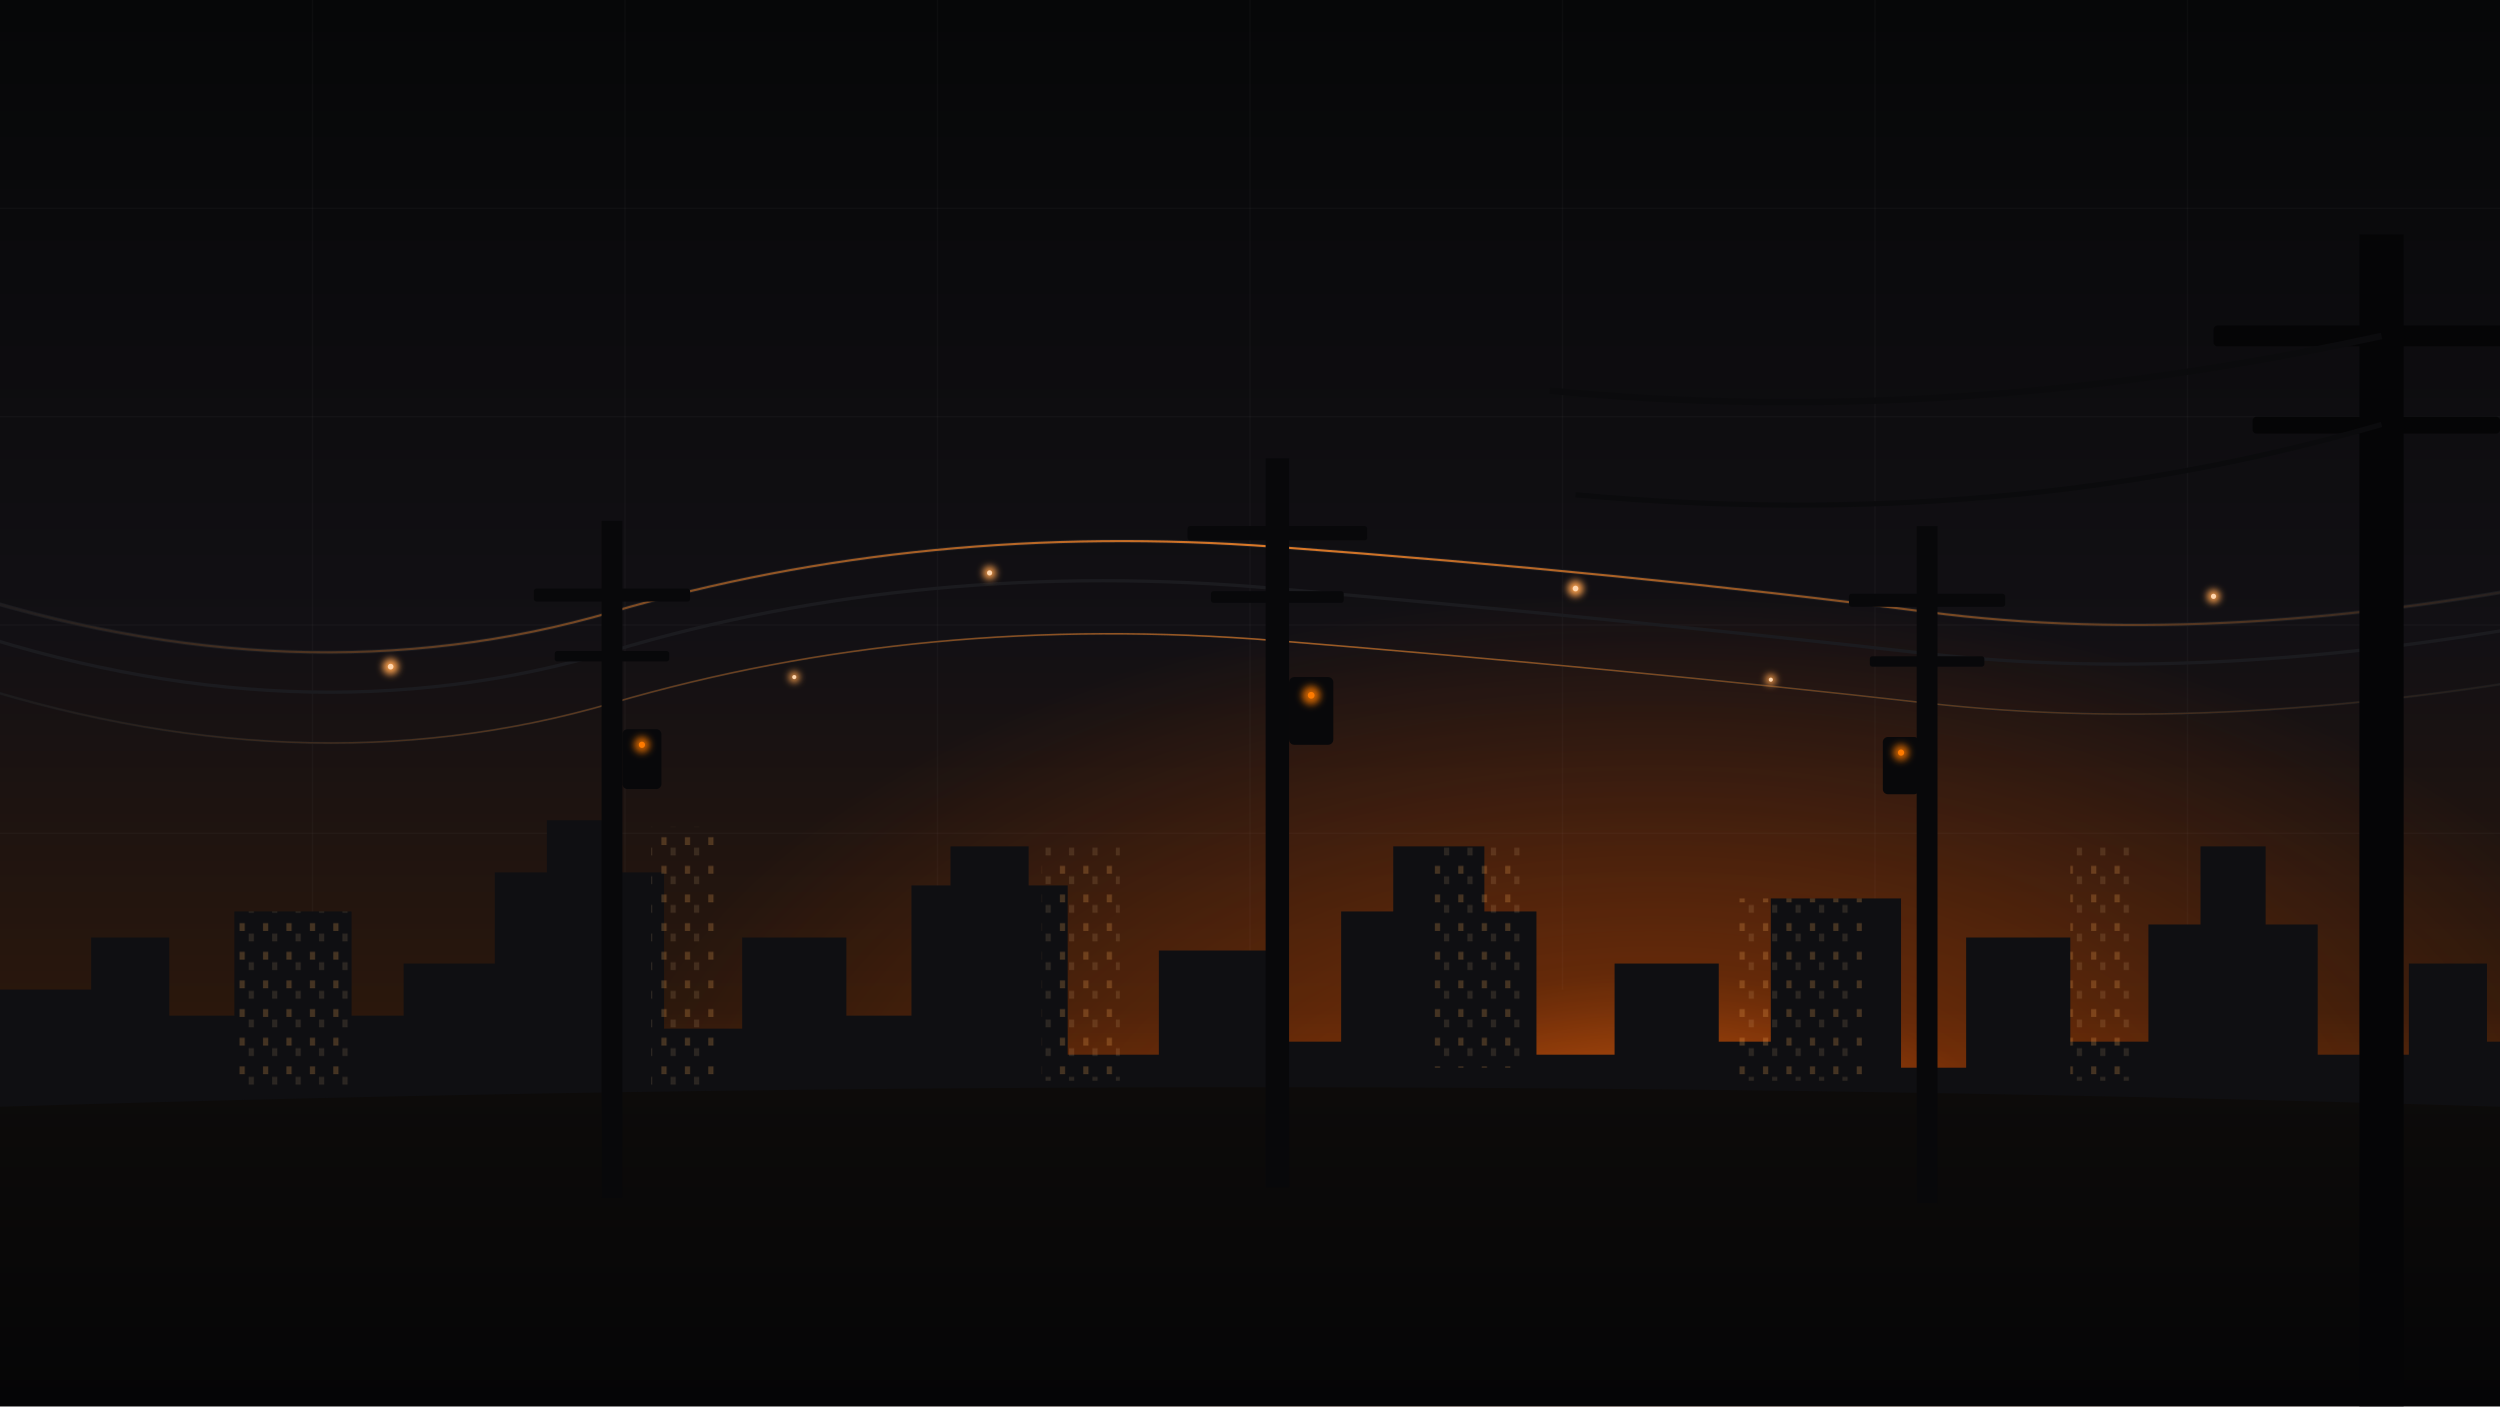
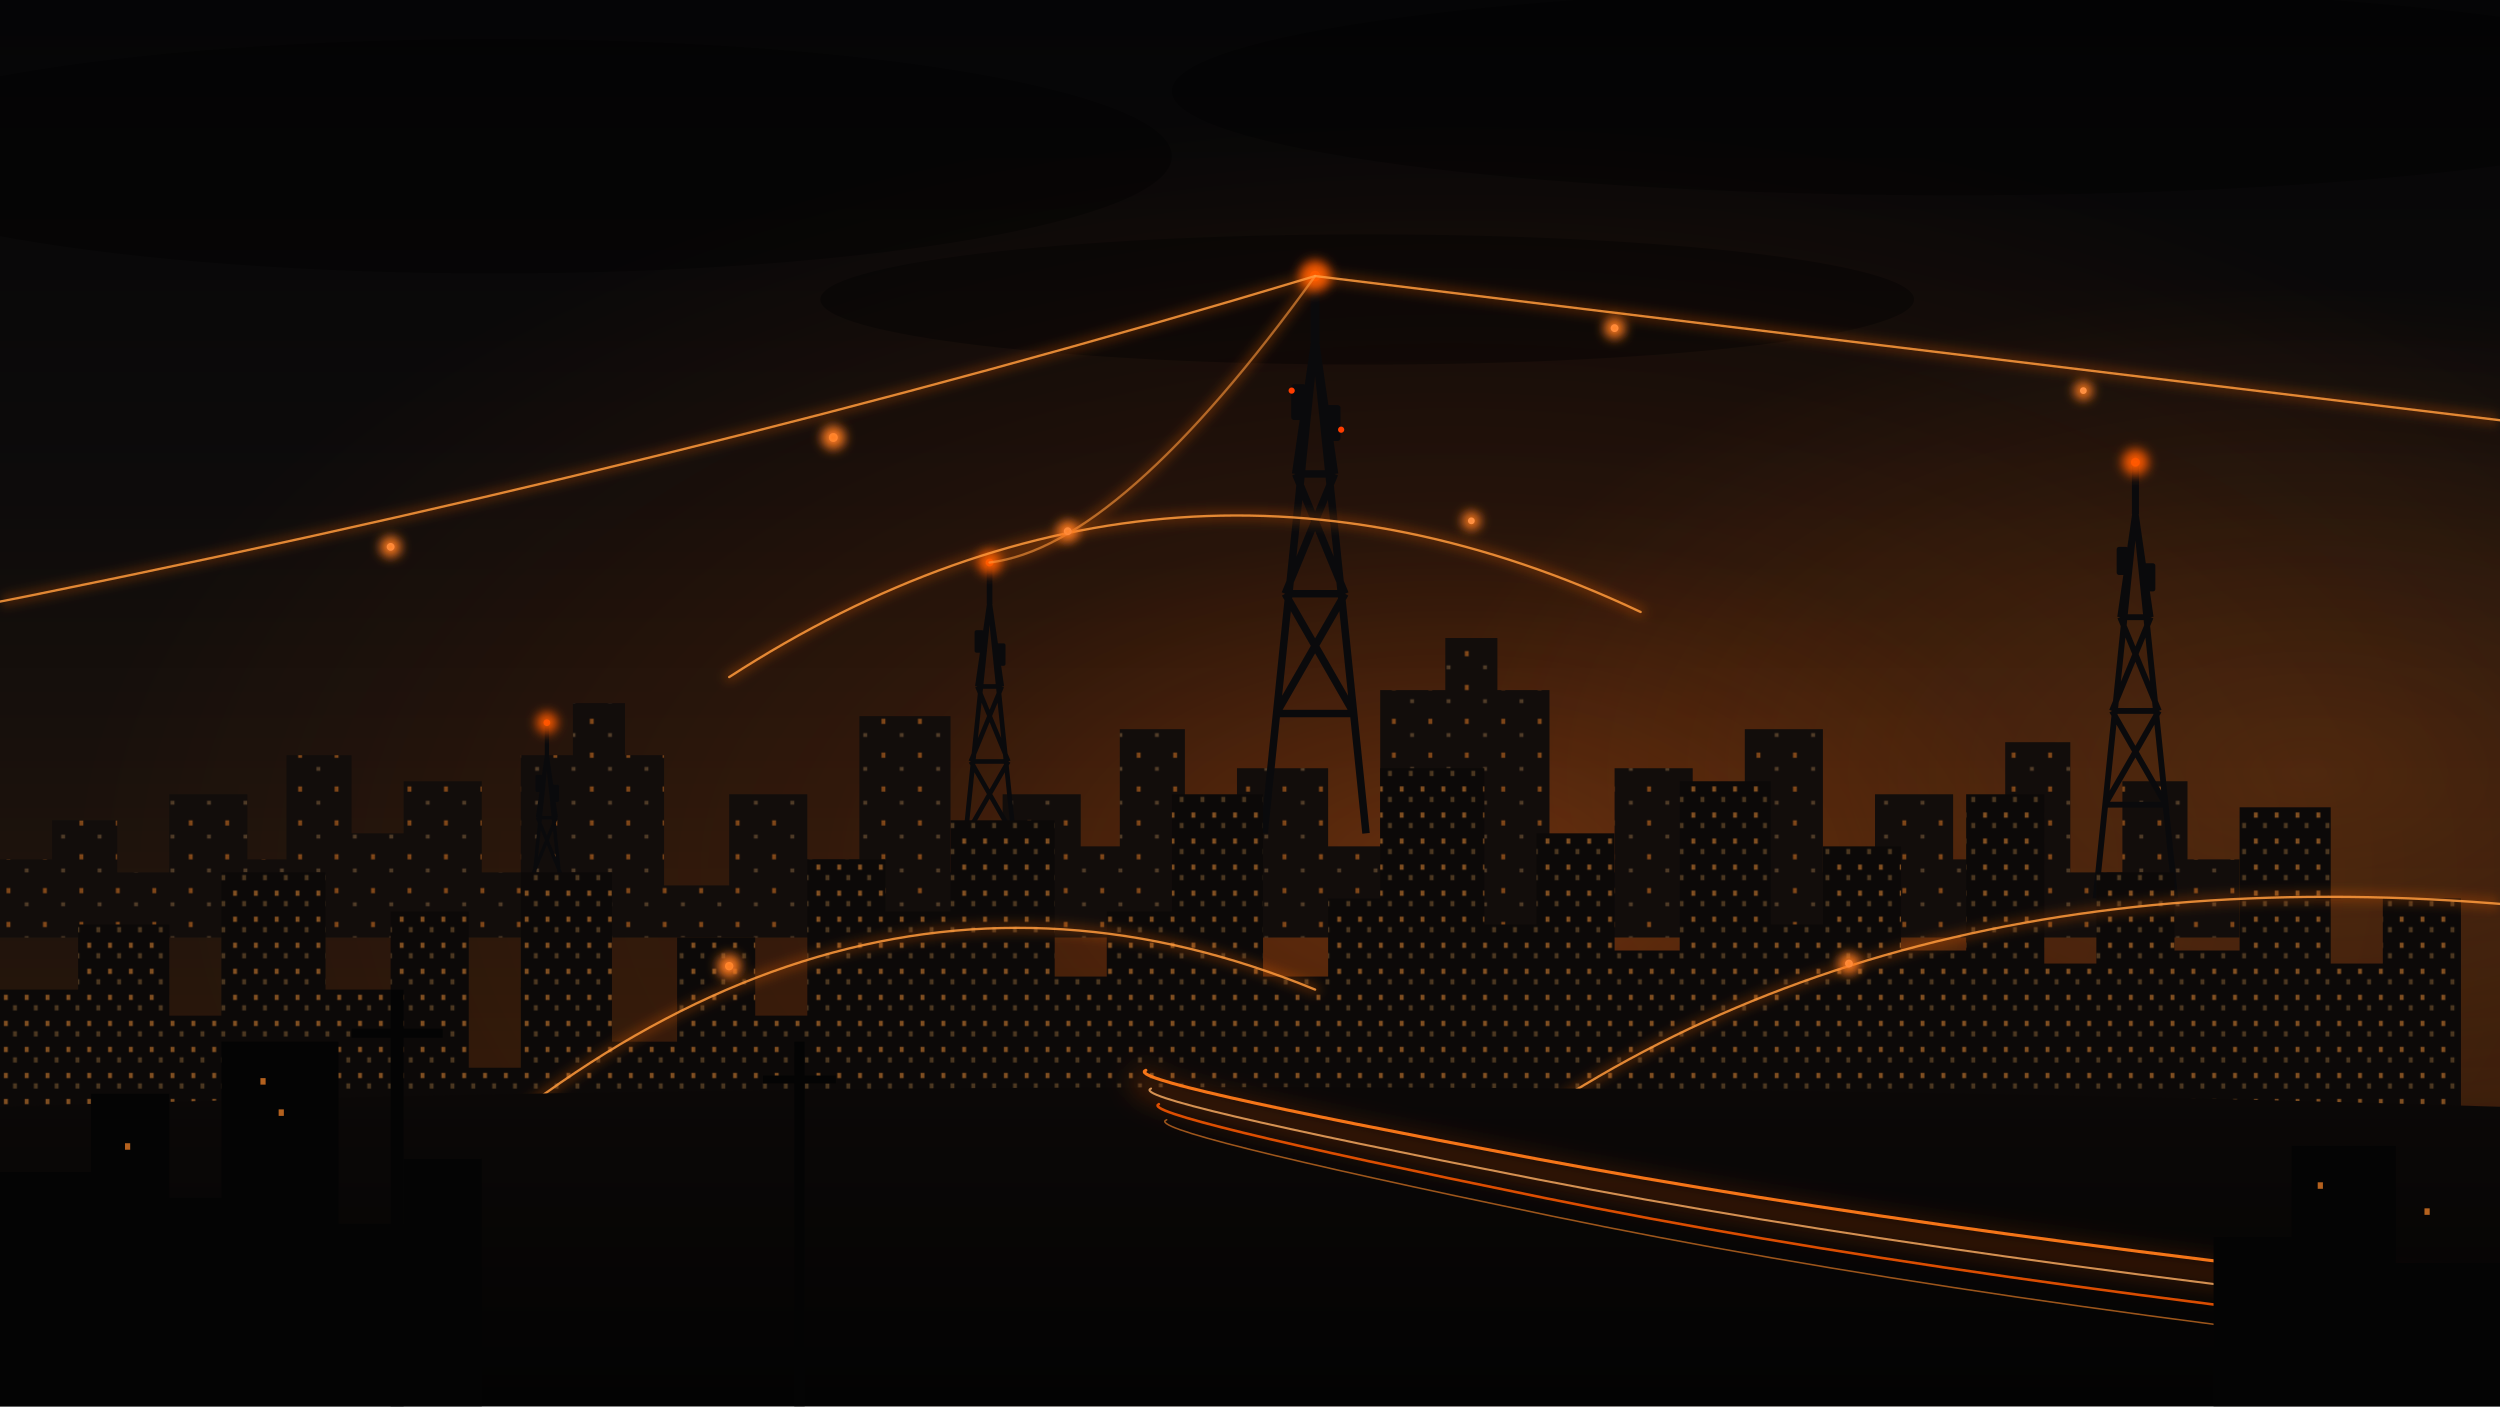
<svg xmlns="http://www.w3.org/2000/svg" viewBox="0 0 1920 1080" preserveAspectRatio="xMidYMid slice">
  <defs>
    <linearGradient id="ceu" x1="0" y1="0" x2="0" y2="1">
-       <stop offset="0" stop-color="#060708" />
-       <stop offset="0.45" stop-color="#121014" />
-       <stop offset="0.72" stop-color="#2a170c" />
-       <stop offset="0.86" stop-color="#6a2c08" />
-       <stop offset="1" stop-color="#140b06" />
+       <stop offset="0" stop-color="#050506" />
+       <stop offset="0.35" stop-color="#0d0b0b" />
+       <stop offset="0.6" stop-color="#1c120c" />
+       <stop offset="0.78" stop-color="#2a170b" />
+       <stop offset="1" stop-color="#0a0706" />
    </linearGradient>
-     <radialGradient id="sol" cx="0.66" cy="0.84" r="0.42">
-       <stop offset="0" stop-color="#ff7a1a" stop-opacity="0.75" />
-       <stop offset="0.35" stop-color="#ff5a00" stop-opacity="0.28" />
+     <radialGradient id="neblina" cx="0.58" cy="0.62" r="0.55">
+       <stop offset="0" stop-color="#ff6a10" stop-opacity="0.32" />
+       <stop offset="0.45" stop-color="#ff5a00" stop-opacity="0.10" />
      <stop offset="1" stop-color="#ff5a00" stop-opacity="0" />
    </radialGradient>
+     <radialGradient id="neblina2" cx="0.92" cy="0.55" r="0.35">
+       <stop offset="0" stop-color="#ff7a1a" stop-opacity="0.18" />
+       <stop offset="1" stop-color="#ff7a1a" stop-opacity="0" />
+     </radialGradient>
    <linearGradient id="chao" x1="0" y1="0" x2="0" y2="1">
-       <stop offset="0" stop-color="#0d0b0a" />
-       <stop offset="1" stop-color="#050506" />
-     </linearGradient>
-     <linearGradient id="fibra" x1="0" y1="0" x2="1" y2="0">
-       <stop offset="0" stop-color="#ff8a2a" stop-opacity="0" />
-       <stop offset="0.5" stop-color="#ff8a2a" stop-opacity="0.85" />
-       <stop offset="1" stop-color="#ff8a2a" stop-opacity="0" />
+       <stop offset="0" stop-color="#0b0807" />
+       <stop offset="1" stop-color="#030303" />
    </linearGradient>
    <filter id="brilho" x="-50%" y="-50%" width="200%" height="200%">
-       <feGaussianBlur stdDeviation="3" />
+       <feGaussianBlur stdDeviation="4" />
    </filter>
-     <pattern id="janelas" width="18" height="22" patternUnits="userSpaceOnUse">
-       <rect x="4" y="5" width="4" height="6" fill="#ffb15c" fill-opacity="0.22" />
-       <rect x="11" y="13" width="4" height="6" fill="#ffd29a" fill-opacity="0.12" />
+     <filter id="brilho-forte" x="-50%" y="-50%" width="200%" height="200%">
+       <feGaussianBlur stdDeviation="9" />
+     </filter>
+     <pattern id="janelas" width="16" height="20" patternUnits="userSpaceOnUse">
+       <rect x="3" y="4" width="3" height="4" fill="#ff9a3c" fill-opacity="0.55" />
+       <rect x="10" y="12" width="3" height="4" fill="#ffb866" fill-opacity="0.3" />
    </pattern>
+     <pattern id="janelas-esparsas" width="28" height="26" patternUnits="userSpaceOnUse">
+       <rect x="5" y="6" width="3" height="4" fill="#ff8a2a" fill-opacity="0.45" />
+       <rect x="19" y="17" width="3" height="3" fill="#ffc07a" fill-opacity="0.25" />
+     </pattern>
+     <g id="torre">
+       <path d="M-34 0L0 -330L34 0M-26 -80H26M-20 -160H20M-13 -240H13M-26 -80L20 -160M26 -80L-20 -160M-20 -160L13 -240M20 -160L-13 -240M-13 -240L0 -330M13 -240L0 -330" fill="none" stroke="#0a0a0c" stroke-width="5" stroke-linejoin="round" />
+       <rect x="-3" y="-372" width="6" height="44" fill="#0a0a0c" />
+       <rect x="-16" y="-300" width="10" height="24" rx="2" fill="#0a0a0c" />
+       <rect x="7" y="-286" width="10" height="24" rx="2" fill="#0a0a0c" />
+     </g>
  </defs>
  <rect width="1920" height="1080" fill="url(#ceu)" />
-   <rect width="1920" height="1080" fill="url(#sol)" />
-   <g stroke="#ffffff" stroke-opacity="0.025" stroke-width="1">
-     <path d="M0 160H1920M0 320H1920M0 480H1920M0 640H1920" />
-     <path d="M240 0V760M480 0V760M720 0V760M960 0V760M1200 0V760M1440 0V760M1680 0V760" />
+   <rect width="1920" height="1080" fill="url(#neblina)" />
+   <rect width="1920" height="1080" fill="url(#neblina2)" />
+   <g fill="#000000" fill-opacity="0.35">
+     <ellipse cx="380" cy="120" rx="520" ry="90" />
+     <ellipse cx="1500" cy="70" rx="600" ry="80" />
+     <ellipse cx="1050" cy="230" rx="420" ry="50" />
  </g>
-   <g fill="#0f0f12">
-     <path d="M0 860V760h70v-40h60v60h50V700h90v80h40V740h70v-70h40v-40h50v40h40v120h60V720h80v60h50V680h30v-30h60v30h30v130h70V730h90v70h50V700h40v-50h70v50h40v110h60V740h80v60h40V690h100v130h50V720h80v80h60V710h40v-60h50v60h40v100h70V740h60v60h50V680h90v130h40V760h60v100z" />
+   <path d="M0 720V660h40v-30h50v40h40v-60h60v50h30v-80h50v60h40v-40h60v70h30v-90h40v-40h40v40h30v100h50v-70h60v50h40v-110h70v120h40v-60h60v40h30v-90h50v100h40v-70h70v60h40v-120h50v-40h40v40h40v140h50v-80h60v70h40v-100h60v110h40v-60h60v50h40v-90h50v100h40v-70h50v60h40V720z" fill="#120d0b" />
+   <path d="M0 720V660h40v-30h50v40h40v-60h60v50h30v-80h50v60h40v-40h60v70h30v-90h40v-40h40v40h30v100h50v-70h60v50h40v-110h70v120h40v-60h60v40h30v-90h50v100h40v-70h70v60h40v-120h50v-40h40v40h40v140h50v-80h60v70h40v-100h60v110h40v-60h60v50h40v-90h50v100h40v-70h50v60h40V720z" fill="url(#janelas-esparsas)" />
+   <use href="#torre" transform="translate(1010 640) scale(1.15)" />
+   <use href="#torre" transform="translate(760 700) scale(0.72)" />
+   <use href="#torre" transform="translate(1640 690) scale(0.9)" />
+   <use href="#torre" transform="translate(420 760) scale(0.55)" />
+   <g fill="#ff3d00">
+     <circle cx="1010" cy="212" r="4" />
+     <circle cx="760" cy="432" r="3" />
+     <circle cx="1640" cy="355" r="3.4" />
+     <circle cx="420" cy="555" r="2.6" />
+     <circle cx="992" cy="300" r="2.4" />
+     <circle cx="1030" cy="330" r="2.4" />
  </g>
-   <g fill="url(#janelas)">
-     <rect x="180" y="700" width="90" height="140" />
-     <rect x="500" y="635" width="50" height="200" />
-     <rect x="800" y="650" width="60" height="180" />
-     <rect x="1100" y="650" width="70" height="170" />
-     <rect x="1330" y="690" width="100" height="140" />
-     <rect x="1590" y="650" width="50" height="180" />
+   <g fill="#ff5a00" filter="url(#brilho)" opacity="0.95">
+     <circle cx="1010" cy="212" r="12" />
+     <circle cx="760" cy="432" r="9" />
+     <circle cx="1640" cy="355" r="10" />
+     <circle cx="420" cy="555" r="8" />
+   </g>
+   <path d="M0 860V760h60v-50h70v70h40v-110h80v90h50v-60h60v120h40v-150h70v130h50v-80h60v60h40v-120h60v40h50v-70h80v120h40v-50h50v-90h70v140h50v-60h40v-100h80v120h40v-70h60v90h50v-130h70v110h40v-60h60v80h50v-120h60v130h40v-70h60v60h50v-110h70v120h40v-50h60V860z" fill="#0c0908" />
+   <path d="M0 860V760h60v-50h70v70h40v-110h80v90h50v-60h60v120h40v-150h70v130h50v-80h60v60h40v-120h60v40h50v-70h80v120h40v-50h50v-90h70v140h50v-60h40v-100h80v120h40v-70h60v90h50v-130h70v110h40v-60h60v80h50v-120h60v130h40v-70h60v60h50v-110h70v120h40v-50h60V860z" fill="url(#janelas)" opacity="0.85" />
+   <g fill="none" stroke-linecap="round">
+     <g stroke="#ff6a00" stroke-width="7" stroke-opacity="0.28" filter="url(#brilho)">
+       <path d="M-40 470Q520 360 1010 212" />
+       <path d="M1010 212Q1400 260 1980 330" />
+       <path d="M260 980Q620 600 1010 760" />
+       <path d="M560 520Q900 300 1260 470" />
+       <path d="M1010 212Q860 420 760 432" />
+       <path d="M1120 900Q1450 640 1980 700" />
+     </g>
+     <g stroke="#ff9a3c" stroke-width="1.8" stroke-opacity="0.85">
+       <path d="M-40 470Q520 360 1010 212" />
+       <path d="M1010 212Q1400 260 1980 330" />
+       <path d="M260 980Q620 600 1010 760" />
+       <path d="M560 520Q900 300 1260 470" />
+       <path d="M1010 212Q860 420 760 432" stroke-opacity="0.6" />
+       <path d="M1120 900Q1450 640 1980 700" />
+     </g>
+   </g>
+   <g fill="#ffcf9e">
+     <circle cx="300" cy="420" r="3" />
+     <circle cx="640" cy="336" r="3.4" />
+     <circle cx="1240" cy="252" r="3" />
+     <circle cx="1600" cy="300" r="2.6" />
+     <circle cx="560" cy="742" r="3.2" />
+     <circle cx="820" cy="408" r="3" />
+     <circle cx="1130" cy="400" r="2.6" />
+     <circle cx="1420" cy="740" r="3" />
+   </g>
+   <g fill="#ff7a1a" filter="url(#brilho)">
+     <circle cx="300" cy="420" r="8" />
+     <circle cx="640" cy="336" r="9" />
+     <circle cx="1240" cy="252" r="8" />
+     <circle cx="1600" cy="300" r="7" />
+     <circle cx="560" cy="742" r="9" />
+     <circle cx="820" cy="408" r="8" />
+     <circle cx="1130" cy="400" r="7" />
+     <circle cx="1420" cy="740" r="8" />
  </g>
  <path d="M0 850Q960 820 1920 850V1080H0z" fill="url(#chao)" />
  <g fill="none" stroke-linecap="round">
-     <path d="M-40 452Q230 540 470 470T980 420T1480 470T2000 440" stroke="#1b1b1f" stroke-width="3" />
-     <path d="M-40 480Q230 572 470 500T980 452T1480 502T2000 470" stroke="#1b1b1f" stroke-width="2.5" />
-     <path d="M-40 520Q230 610 470 540T980 492T1480 540T2000 512" stroke="#19191c" stroke-width="2" />
-     <path d="M-40 452Q230 540 470 470T980 420T1480 470T2000 440" stroke="url(#fibra)" stroke-width="1.6" />
-     <path d="M-40 520Q230 610 470 540T980 492T1480 540T2000 512" stroke="url(#fibra)" stroke-width="1.2" stroke-opacity="0.7" />
+     <path d="M1980 1010Q1500 960 1180 900T880 830" stroke="#ff5a00" stroke-width="22" stroke-opacity="0.18" filter="url(#brilho-forte)" />
+     <path d="M1980 1000Q1500 950 1180 890T880 822" stroke="#ff7a1a" stroke-width="2.4" stroke-opacity="0.95" />
+     <path d="M1980 1018Q1500 968 1182 906T884 836" stroke="#ffb066" stroke-width="1.6" stroke-opacity="0.8" />
+     <path d="M1980 1034Q1500 984 1186 920T890 848" stroke="#ff5a00" stroke-width="2" stroke-opacity="0.85" />
+     <path d="M1980 1050Q1510 1000 1192 934T896 860" stroke="#ff8a2a" stroke-width="1.2" stroke-opacity="0.6" />
  </g>
-   <g fill="#ffa24d" filter="url(#brilho)">
-     <circle cx="300" cy="512" r="6" />
-     <circle cx="760" cy="440" r="5" />
-     <circle cx="1210" cy="452" r="6" />
-     <circle cx="1700" cy="458" r="5" />
-     <circle cx="610" cy="520" r="4" />
-     <circle cx="1360" cy="522" r="4" />
+   <g fill="#040404">
+     <path d="M0 1080V900h70v-60h60v80h40v-120h90v140h50v-50h60v190z" />
+     <rect x="300" y="760" width="10" height="320" />
+     <rect x="270" y="790" width="70" height="7" />
+     <rect x="610" y="800" width="8" height="280" />
+     <rect x="586" y="826" width="56" height="6" />
+     <path d="M1700 1080V950h60v-70h80v90h80V1080z" />
  </g>
-   <g fill="#ffd6ad">
-     <circle cx="300" cy="512" r="2.2" />
-     <circle cx="760" cy="440" r="2" />
-     <circle cx="1210" cy="452" r="2.2" />
-     <circle cx="1700" cy="458" r="2" />
-     <circle cx="610" cy="520" r="1.6" />
-     <circle cx="1360" cy="522" r="1.6" />
+   <g fill="#ff8a2a" fill-opacity="0.7">
+     <rect x="96" y="878" width="4" height="5" />
+     <rect x="200" y="828" width="4" height="5" />
+     <rect x="214" y="852" width="4" height="5" />
+     <rect x="1780" y="908" width="4" height="5" />
+     <rect x="1862" y="928" width="4" height="5" />
  </g>
-   <g fill="#08080a">
-     <rect x="462" y="400" width="16" height="520" />
-     <rect x="410" y="452" width="120" height="10" rx="2" />
-     <rect x="426" y="500" width="88" height="8" rx="2" />
-     <rect x="478" y="560" width="30" height="46" rx="4" />
-     <rect x="972" y="352" width="18" height="560" />
-     <rect x="912" y="404" width="138" height="11" rx="2" />
-     <rect x="930" y="454" width="102" height="9" rx="2" />
-     <rect x="990" y="520" width="34" height="52" rx="4" />
-     <rect x="1472" y="404" width="16" height="520" />
-     <rect x="1420" y="456" width="120" height="10" rx="2" />
-     <rect x="1436" y="504" width="88" height="8" rx="2" />
-     <rect x="1446" y="566" width="28" height="44" rx="4" />
-   </g>
-   <g fill="#ff7a00">
-     <circle cx="493" cy="572" r="2.4" />
-     <circle cx="1007" cy="534" r="2.6" />
-     <circle cx="1460" cy="578" r="2.4" />
-   </g>
-   <g fill="#ff7a00" filter="url(#brilho)" opacity="0.8">
-     <circle cx="493" cy="572" r="6" />
-     <circle cx="1007" cy="534" r="7" />
-     <circle cx="1460" cy="578" r="6" />
-   </g>
-   <g fill="#050506">
-     <rect x="1812" y="180" width="34" height="900" />
-     <rect x="1700" y="250" width="250" height="16" rx="3" />
-     <rect x="1730" y="320" width="190" height="13" rx="3" />
-   </g>
-   <path d="M1829 258Q1500 330 1190 300" fill="none" stroke="#0b0b0d" stroke-width="5" />
-   <path d="M1829 326Q1540 410 1210 380" fill="none" stroke="#0b0b0d" stroke-width="4" />
</svg>
